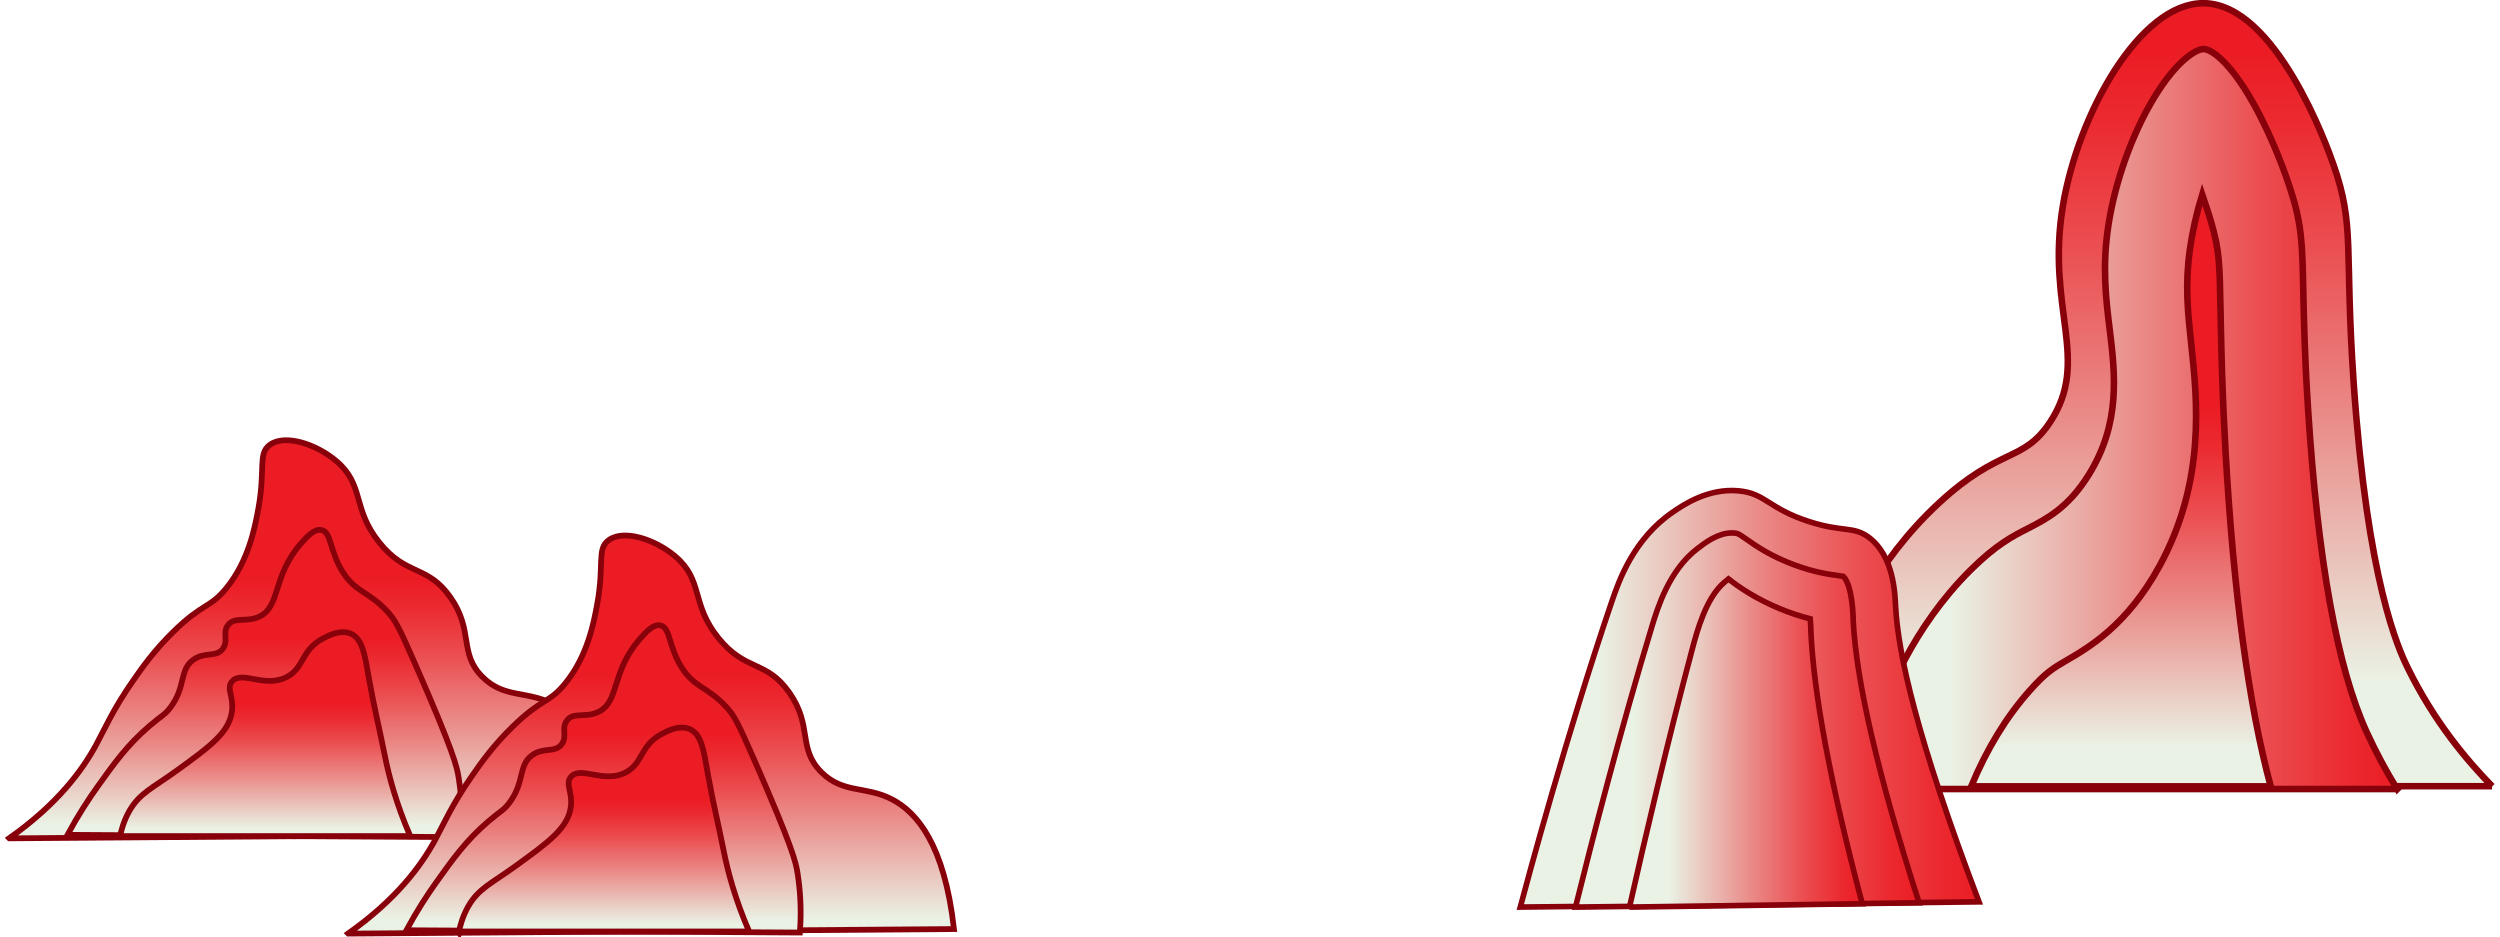
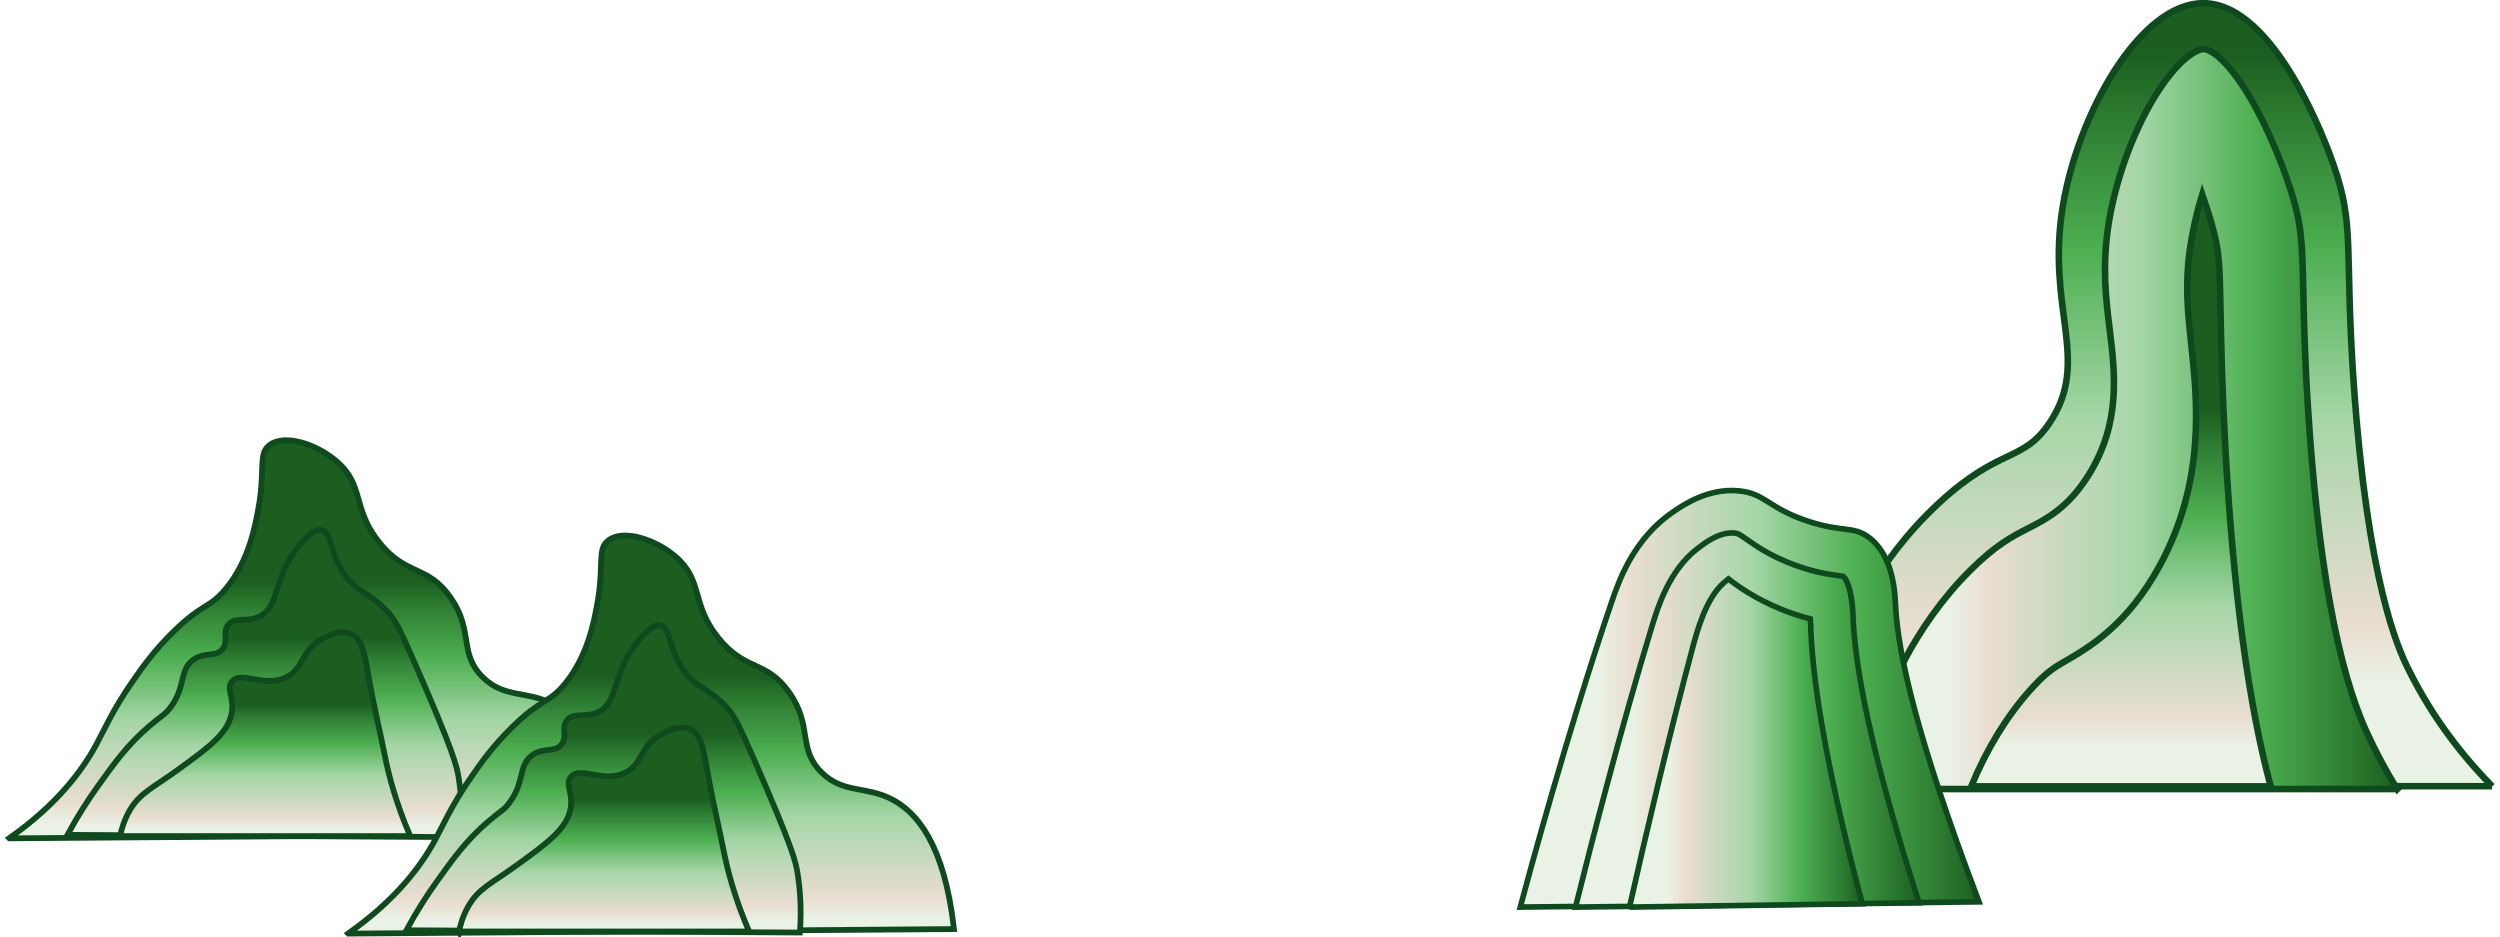
<svg xmlns="http://www.w3.org/2000/svg" xmlns:xlink="http://www.w3.org/1999/xlink" id="Layer_2" data-name="Layer 2" viewBox="0 0 186.56 69.88">
  <defs>
    <style>
      .cls-1 {
        fill: url(#linear-gradient-8);
      }

      .cls-1, .cls-2, .cls-3, .cls-4, .cls-5, .cls-6, .cls-7, .cls-8, .cls-9, .cls-10, .cls-11, .cls-12 {
-         stroke: #87000a;
+         stroke: #0f4a1f;
        stroke-miterlimit: 10;
      }

      .cls-1, .cls-3, .cls-4, .cls-7, .cls-9, .cls-10 {
        stroke-width: .43px;
      }

      .cls-2 {
        fill: url(#linear-gradient-5);
      }

      .cls-2, .cls-8, .cls-12 {
        stroke-width: .42px;
      }

      .cls-3 {
        fill: url(#linear-gradient-11);
      }

      .cls-4 {
        fill: url(#linear-gradient-9);
      }

      .cls-5 {
        fill: url(#linear-gradient-2);
      }

      .cls-5, .cls-6, .cls-11 {
        stroke-width: .49px;
      }

      .cls-6 {
        fill: url(#linear-gradient-3);
      }

      .cls-7 {
        fill: url(#linear-gradient-12);
      }

      .cls-8 {
        fill: url(#linear-gradient-4);
      }

      .cls-9 {
        fill: url(#linear-gradient-7);
      }

      .cls-10 {
        fill: url(#linear-gradient-10);
      }

      .cls-11 {
        fill: url(#linear-gradient);
      }

      .cls-12 {
        fill: url(#linear-gradient-6);
      }
    </style>
    <linearGradient id="linear-gradient" x1="160.42" y1="60.49" x2="160.42" y2="3.91" gradientUnits="userSpaceOnUse">
      <stop offset=".17" stop-color="#eaf2e5" />
      <stop offset=".24" stop-color="#eaddd2" />
-       <stop offset=".52" stop-color="#ea8b88" />
-       <stop offset=".74" stop-color="#eb4f52" />
-       <stop offset=".91" stop-color="#eb2a30" />
-       <stop offset="1" stop-color="#ec1c24" />
+       <stop offset=".52" stop-color="#a5d6a7" />
+       <stop offset=".74" stop-color="#4caf50" />
+       <stop offset=".91" stop-color="#2e7d32" />
+       <stop offset="1" stop-color="#1b5e20" />
    </linearGradient>
    <linearGradient id="linear-gradient-2" x1="138.77" y1="31.28" x2="178.89" y2="31.28" xlink:href="#linear-gradient" />
    <linearGradient id="linear-gradient-3" x1="158.28" y1="60.86" x2="158.28" y2="30.57" xlink:href="#linear-gradient" />
    <linearGradient id="linear-gradient-4" x1="113.45" y1="52.14" x2="147.68" y2="52.14" xlink:href="#linear-gradient" />
    <linearGradient id="linear-gradient-5" x1="117.57" y1="53.73" x2="143.21" y2="53.73" xlink:href="#linear-gradient" />
    <linearGradient id="linear-gradient-6" x1="121.6" y1="55.44" x2="138.98" y2="55.44" xlink:href="#linear-gradient" />
    <linearGradient id="linear-gradient-7" x1="23.29" y1="65.18" x2="23.29" y2="43.32" xlink:href="#linear-gradient" />
    <linearGradient id="linear-gradient-8" x1="19.74" y1="64.49" x2="19.74" y2="47.62" xlink:href="#linear-gradient" />
    <linearGradient id="linear-gradient-9" x1="19.79" y1="63.76" x2="19.79" y2="52.56" xlink:href="#linear-gradient" />
    <linearGradient id="linear-gradient-10" x1="48.58" y1="72.29" x2="48.58" y2="50.43" xlink:href="#linear-gradient" />
    <linearGradient id="linear-gradient-11" x1="45.03" y1="71.61" x2="45.03" y2="54.74" xlink:href="#linear-gradient" />
    <linearGradient id="linear-gradient-12" x1="45.08" y1="70.88" x2="45.08" y2="59.68" xlink:href="#linear-gradient" />
  </defs>
  <g id="Layer_1-2" data-name="Layer 1">
    <g>
      <g>
        <path class="cls-11" d="M185.98,58.68c-1.8-1.84-4.3-4.75-6.3-8.83-.7-1.43-3.01-6.4-4.04-21.28-.7-10.15.12-11.63-1.51-16.29-.45-1.3-4.31-12.05-9.72-12.04-4.72,0-9.32,8.21-10.47,15.12-1.28,7.7,2.11,11.51-.96,16.15-2.01,3.03-3.73,1.81-8.28,6.02-4.9,4.53-6.96,9.71-7.73,11.7-1.47,3.79-1.95,7.15-2.12,9.44,17.04,0,34.08,0,51.12,0Z" />
        <path class="cls-5" d="M178.89,58.89c-.85-1.37-1.61-2.8-2.28-4.26-2.18-4.74-3.65-12.83-4.37-24.06-.26-3.97-.31-6.67-.36-8.84-.07-3.52-.1-4.97-.97-7.64-.26-.81-1.24-3.66-2.71-6.3-1.82-3.26-3.22-4.13-3.76-4.13-.51,0-1.95.76-3.7,3.64-1.63,2.69-2.9,6.24-3.4,9.49-.48,3.1-.19,5.51.1,7.84.39,3.24.84,6.92-1.57,10.8-1.53,2.46-3.14,3.29-4.57,4.02-1.15.59-2.34,1.2-4.23,3.07-4.42,4.38-6.27,9.48-6.88,11.16-.61,1.68-1.08,3.43-1.41,5.2h40.12Z" />
        <path class="cls-6" d="M169.45,58.68c-1.64-6.06-2.77-14.43-3.37-24.97-.26-4.64-.32-7.77-.37-10.29-.07-3.88-.09-4.69-.69-6.79-.1-.36-.34-1.14-.68-2.12-.42,1.37-.74,2.8-.93,4.17-.36,2.63-.15,4.61.12,7.11.43,4.03,1.09,10.11-2.39,16.47-2.41,4.4-5.26,6.05-6.96,7.04-.96.56-1.5.87-2.71,2.23-1.73,1.94-3.2,4.34-4.37,7.15h22.35Z" />
      </g>
      <g>
        <path class="cls-8" d="M113.45,67.69c.54-2.03,3.48-12.95,6.82-22.77.55-1.62,1.65-4.72,4.57-6.71.77-.53,2.63-1.8,4.92-1.58,1.99.19,2.19,1.3,5.2,2.28,2.58.84,3.32.32,4.5,1.19,1.87,1.4,1.95,4.21,2,5.2.19,3.45,1.54,9.69,6.22,22-11.41.13-22.82.26-34.23.39Z" />
        <path class="cls-2" d="M117.57,67.69c1.25-5.04,3.41-13.4,5.71-20.96.41-1.35,1.27-4.17,3.39-5.79.57-.44,1.53-1.17,2.57-1.17.07,0,.14,0,.21.01.24.03.26.03.88.46.71.5,1.79,1.26,3.61,1.93,1.48.54,2.53.69,3.22.78.1.01.29.04.4.06.13.13.37.48.54,1.32.14.69.18,1.41.19,1.8v.15c.24,4.64,1.85,11.54,4.92,21.09l-25.64.32Z" />
        <path class="cls-12" d="M121.6,67.69c1.2-5.33,2.91-12.62,4.71-19.35.32-1.2.99-3.69,2.33-4.85.1-.09.22-.19.34-.29.84.65,2.03,1.47,3.83,2.22.77.32,1.53.57,2.28.76.02.26.03.5.04.67v.18c.22,4.82,1.48,11.51,3.84,20.41l-17.38.25Z" />
      </g>
      <g>
        <path class="cls-9" d="M.69,62.55c3.59-2.53,5.45-5.06,6.48-6.96.63-1.16,1.27-2.66,2.73-4.75.69-1,1.61-2.31,3.07-3.73,2.18-2.13,2.69-1.71,3.92-3.22,1.67-2.05,2.13-4.53,2.39-5.94.54-2.95-.05-4.09.85-4.75,1.14-.84,3.48-.05,4.95,1.19,2.15,1.81,1.16,3.53,3.24,6.11,2.03,2.52,3.58,1.63,5.29,4.07,1.77,2.52.6,4.15,2.39,5.94,1.63,1.63,3.31,1,5.29,2.04,1.81.95,3.89,3.29,4.61,9.67-15.07.11-30.14.23-45.2.34Z" />
        <path class="cls-1" d="M5.04,62.29c.79-1.46,1.57-2.65,2.22-3.56,1.23-1.72,2.23-3.14,3.92-4.58.89-.76,1.11-.79,1.54-1.36,1.17-1.56.65-2.81,1.71-3.56.87-.63,1.73-.13,2.22-.85.4-.59-.05-1.13.34-1.7.48-.71,1.41-.19,2.39-.68,1.57-.78.94-2.99,3.07-5.43.46-.52,1-1.13,1.54-1.02.74.16.6,1.52,1.54,3.06.98,1.61,1.99,1.5,3.41,3.06.57.63.82,1.1,2.05,3.9,2.88,6.58,3.11,7.65,3.24,8.49.17,1.08.31,2.58.17,4.41-9.78-.06-19.56-.11-29.34-.17Z" />
        <path class="cls-4" d="M8.96,62.41c.09-.45.27-1.14.68-1.87.78-1.37,1.72-1.71,3.58-3.06,2.43-1.76,3.89-2.82,4.09-4.41.14-1.12-.44-1.68,0-2.21.72-.87,2.44.52,4.09-.34,1.33-.69,1.04-2.01,2.73-2.89.4-.21,1.29-.67,2.05-.34.88.38,1.05,1.6,1.36,3.39.34,1.93.81,3.85,1.19,5.77.29,1.45.83,3.51,1.88,5.94H8.96Z" />
      </g>
      <g>
        <path class="cls-10" d="M25.98,69.66c3.59-2.53,5.45-5.06,6.48-6.96.63-1.16,1.27-2.66,2.73-4.75.69-1,1.61-2.31,3.07-3.73,2.18-2.13,2.69-1.71,3.92-3.22,1.67-2.05,2.13-4.53,2.39-5.94.54-2.95-.05-4.09.85-4.75,1.14-.84,3.48-.05,4.95,1.19,2.15,1.81,1.16,3.53,3.24,6.11,2.03,2.52,3.58,1.63,5.29,4.07,1.77,2.52.6,4.15,2.39,5.94,1.63,1.63,3.31,1,5.29,2.04,1.81.95,3.89,3.29,4.61,9.67-15.07.11-30.14.23-45.2.34Z" />
        <path class="cls-3" d="M30.33,69.41c.79-1.46,1.57-2.65,2.22-3.56,1.23-1.72,2.23-3.14,3.92-4.58.89-.76,1.11-.79,1.54-1.36,1.17-1.56.65-2.81,1.71-3.56.87-.63,1.73-.13,2.22-.85.4-.59-.05-1.13.34-1.7.48-.71,1.41-.19,2.39-.68,1.57-.78.94-2.99,3.07-5.43.46-.52,1-1.13,1.54-1.02.74.16.6,1.52,1.54,3.06.98,1.61,1.99,1.5,3.41,3.06.57.63.82,1.1,2.05,3.9,2.88,6.58,3.11,7.65,3.24,8.49.17,1.08.31,2.58.17,4.41-9.78-.06-19.56-.11-29.34-.17Z" />
        <path class="cls-7" d="M34.25,69.53c.09-.45.27-1.14.68-1.87.78-1.37,1.72-1.71,3.58-3.06,2.43-1.76,3.89-2.82,4.09-4.41.14-1.12-.44-1.68,0-2.21.72-.87,2.44.52,4.09-.34,1.33-.69,1.04-2.01,2.73-2.89.4-.21,1.29-.67,2.05-.34.88.38,1.05,1.6,1.36,3.39.34,1.93.81,3.85,1.19,5.77.29,1.45.83,3.51,1.88,5.94h-21.66Z" />
      </g>
    </g>
  </g>
</svg>
